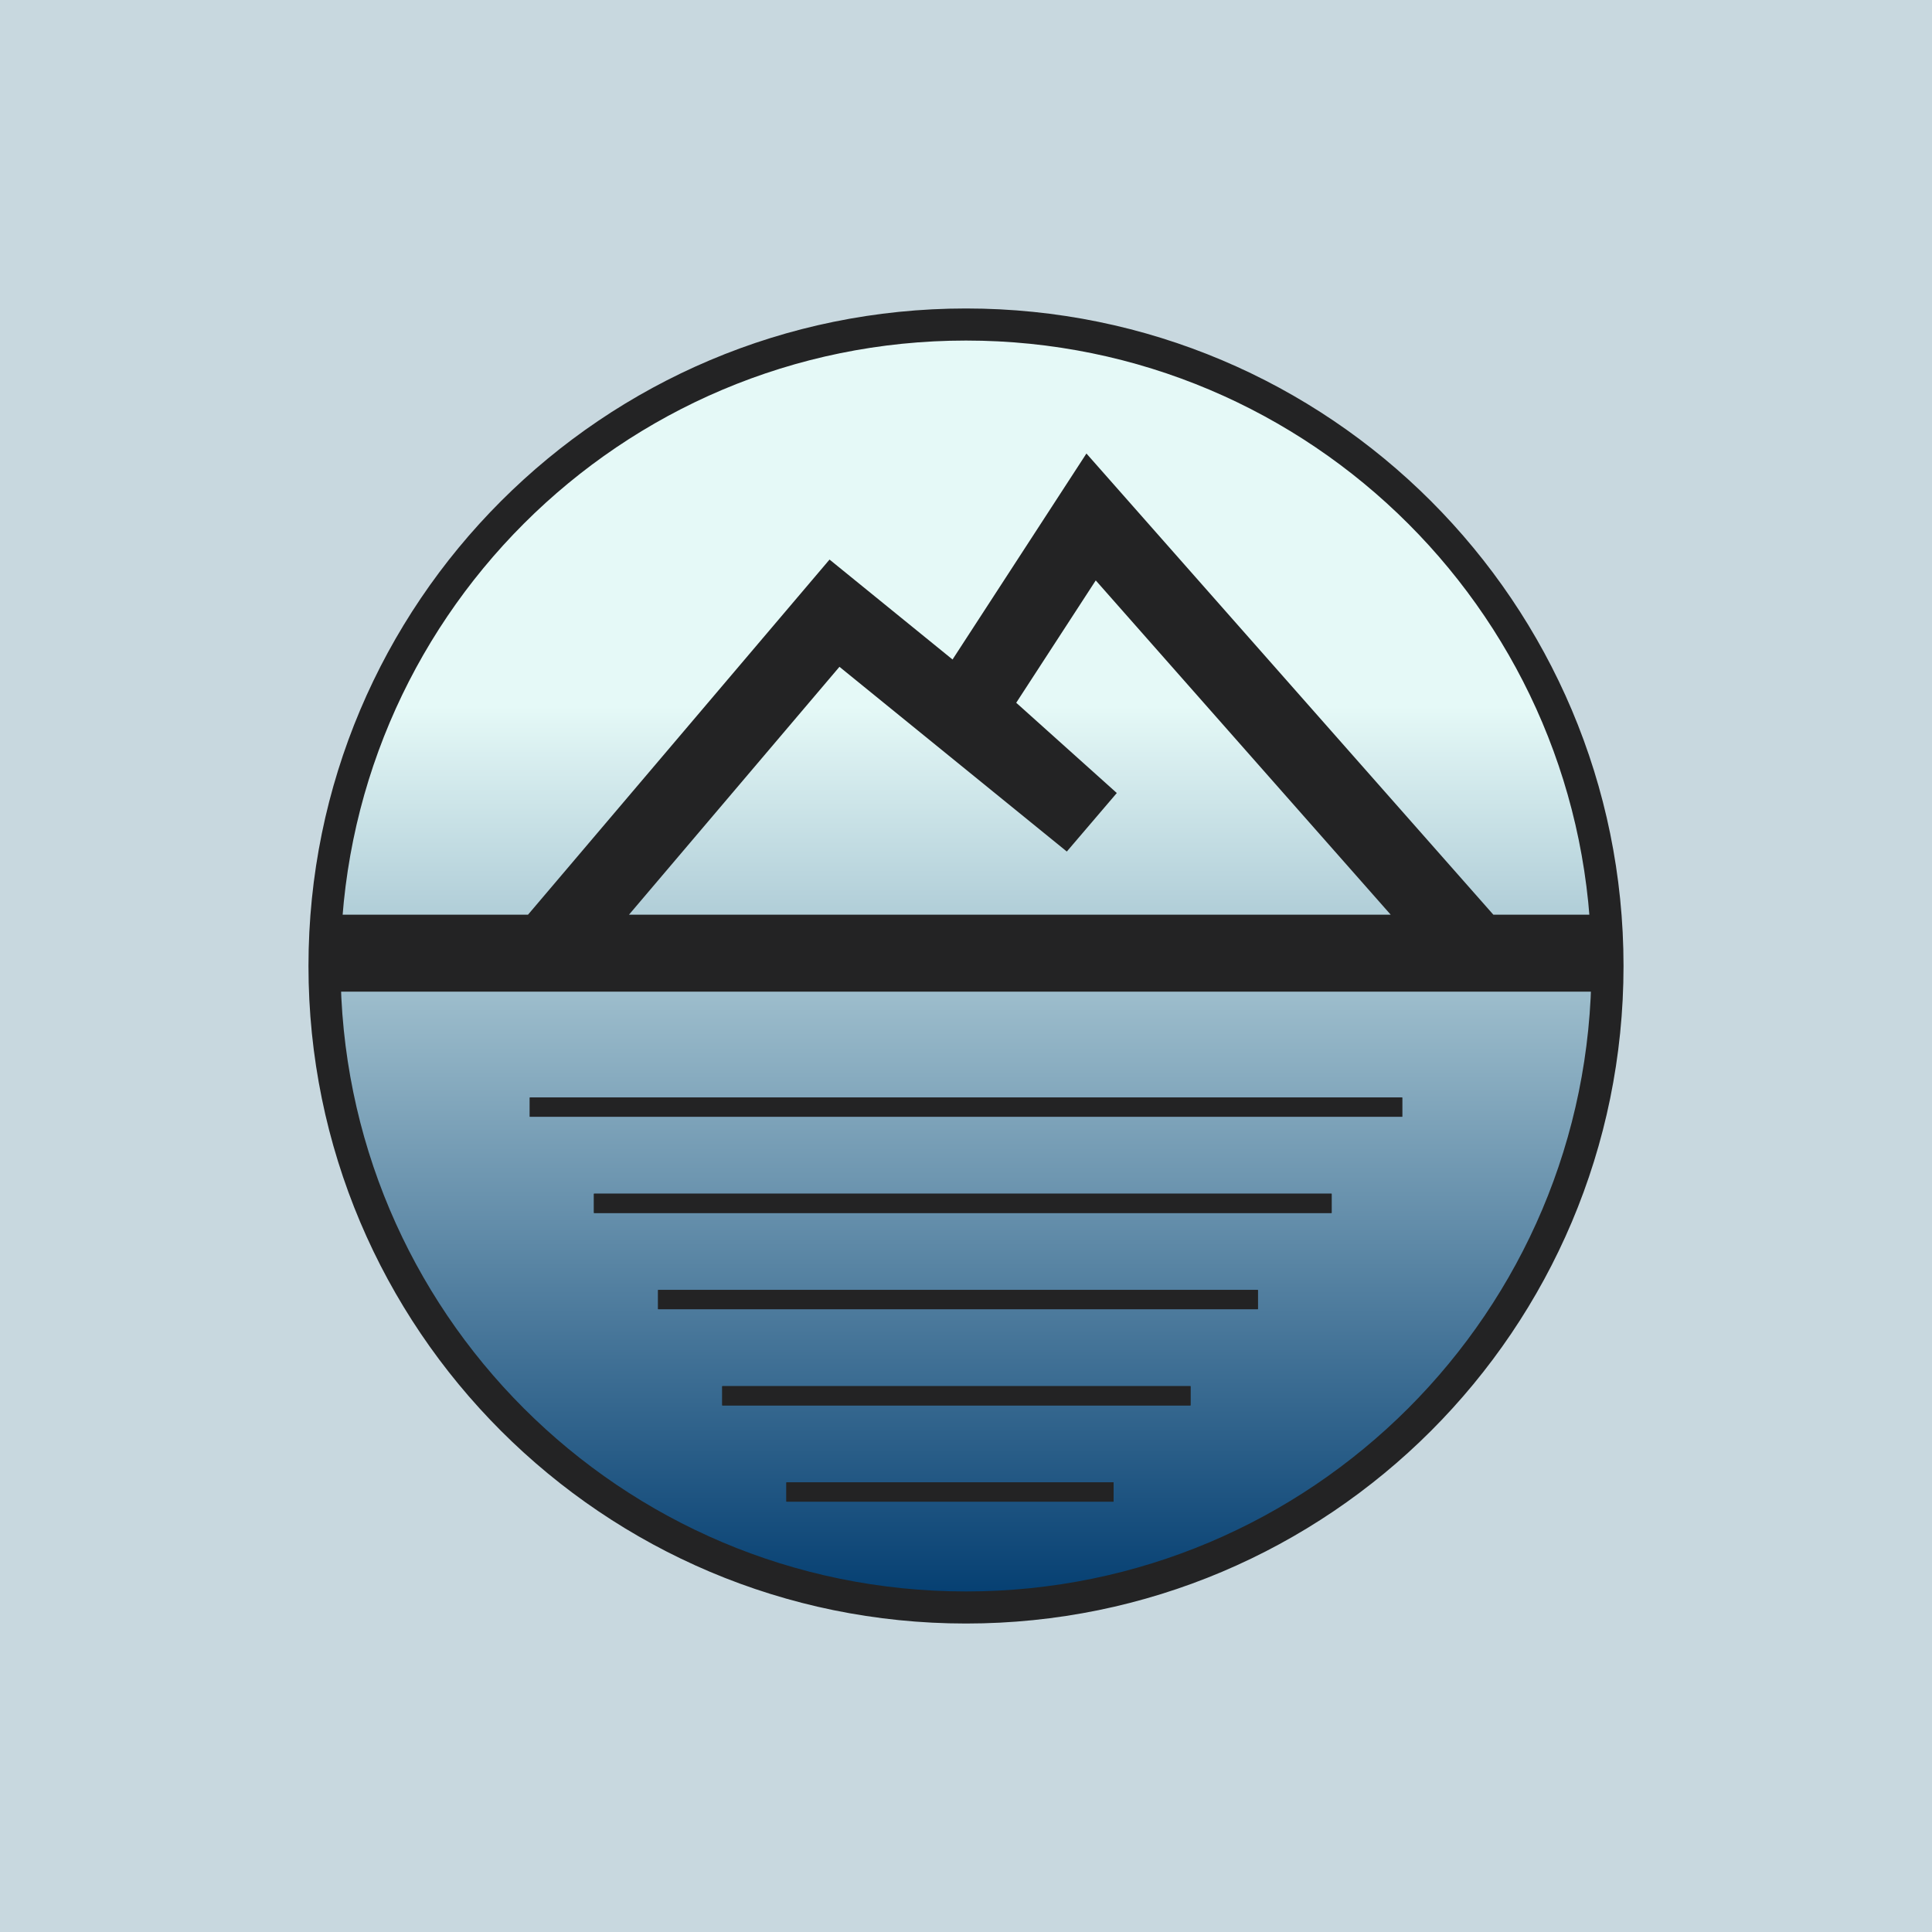
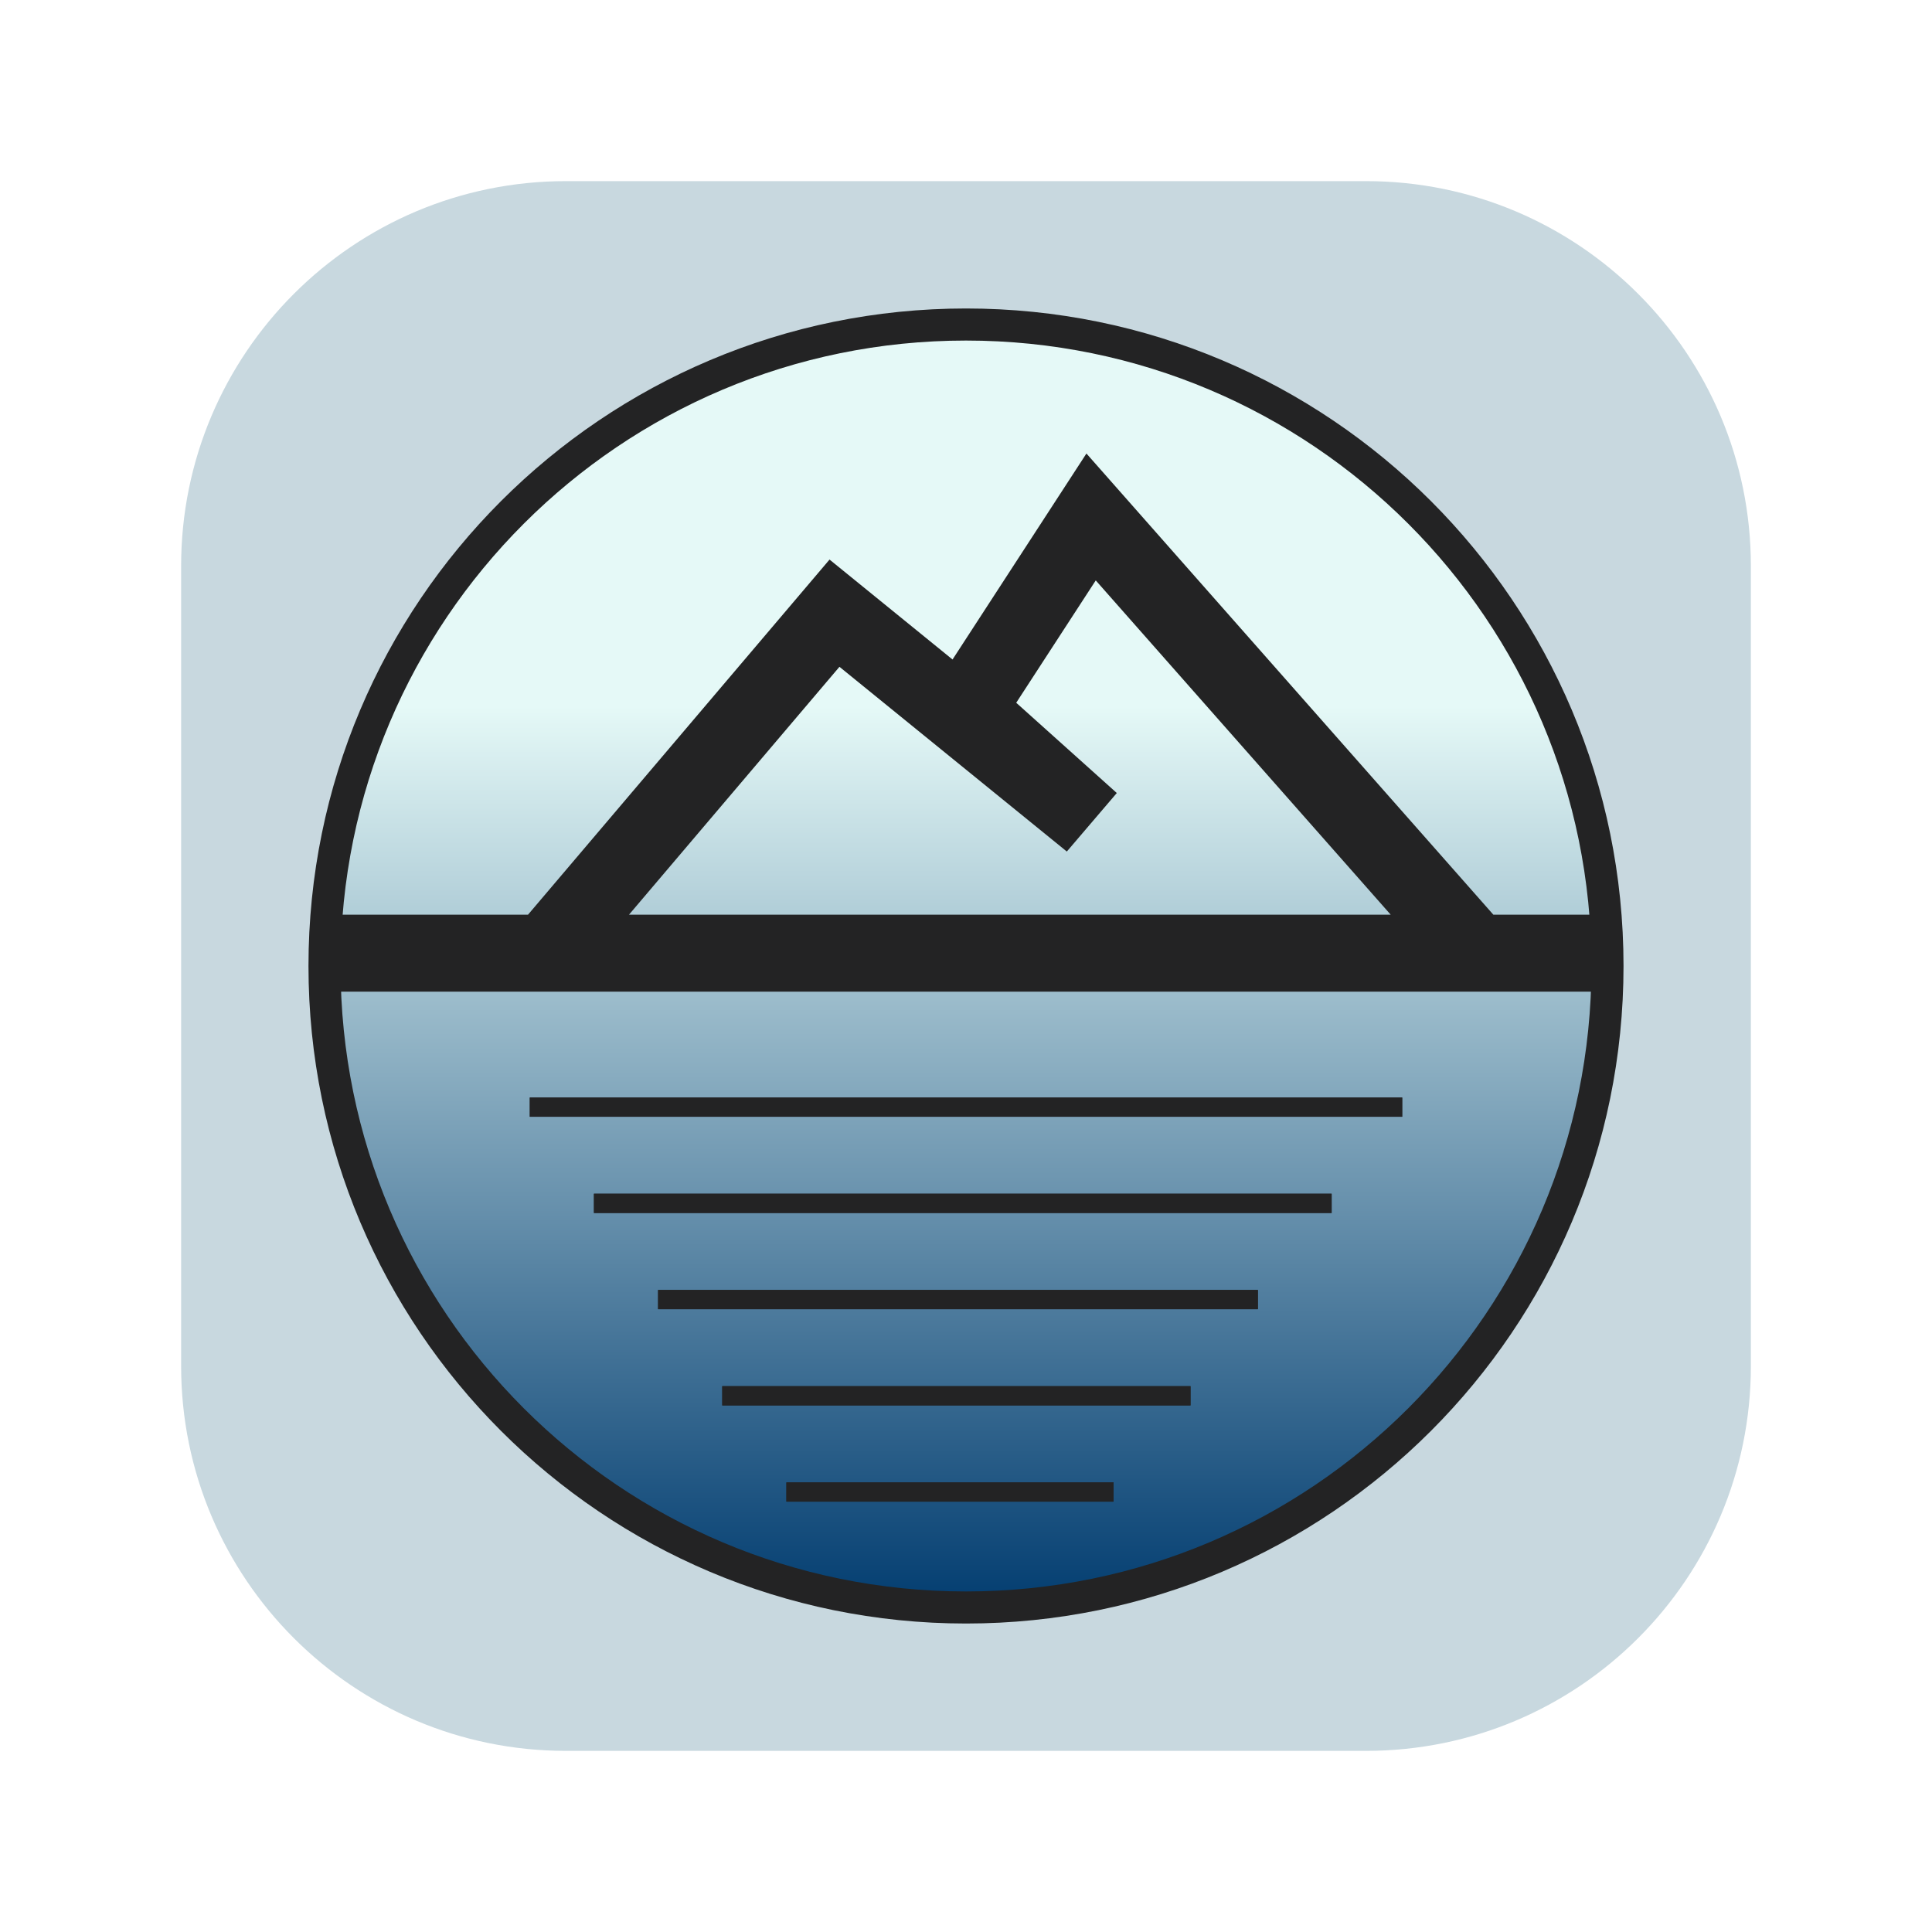
<svg xmlns="http://www.w3.org/2000/svg" width="512" height="512" viewBox="0 0 512 512">
  <defs>
    <linearGradient id="iceberg-shadow-color" x1="0%" y1="0%" x2="0%" y2="100%">
      <stop offset="0%" stop-color="#E5F9F7" />
      <stop offset="30%" stop-color="#E5F9F7" />
      <stop offset="100%" stop-color="#003B6F" />
    </linearGradient>
    <g id="iceberg" stroke="#232324">
      <circle cx="256" cy="256" r="200" stroke-width="10" fill="url(#iceberg-shadow-color)" />
      <path d="          M 56 252          L 125 252          L 215 146          L 295 211          L 256 176          L 295 116          L 415 252          L 125 252          L 456 252          Z        " stroke="#232324" stroke-width="24" fill="none" />
      <g id="iceberg-shadow" stroke-width="6">
        <line x1="120" y1="300" x2="392" y2="300" />
        <line x1="140" y1="330" x2="370" y2="330" />
        <line x1="160" y1="360" x2="347" y2="360" />
        <line x1="180" y1="390" x2="326" y2="390" />
        <line x1="200" y1="420" x2="302" y2="420" />
      </g>
      <use href="#iceberg-shadow" x="0" y="0" />
    </g>
  </defs>
-   <rect x="0" y="0" width="512" height="512" fill="#C8D8DF" />
+   <rect x="48" y="48" width="416" height="416" rx="102" ry="102" fill="#C8D8DF" />
  <use href="#iceberg" transform="translate(256, 256) scale(0.85) translate(-256, -256)" />
</svg>
